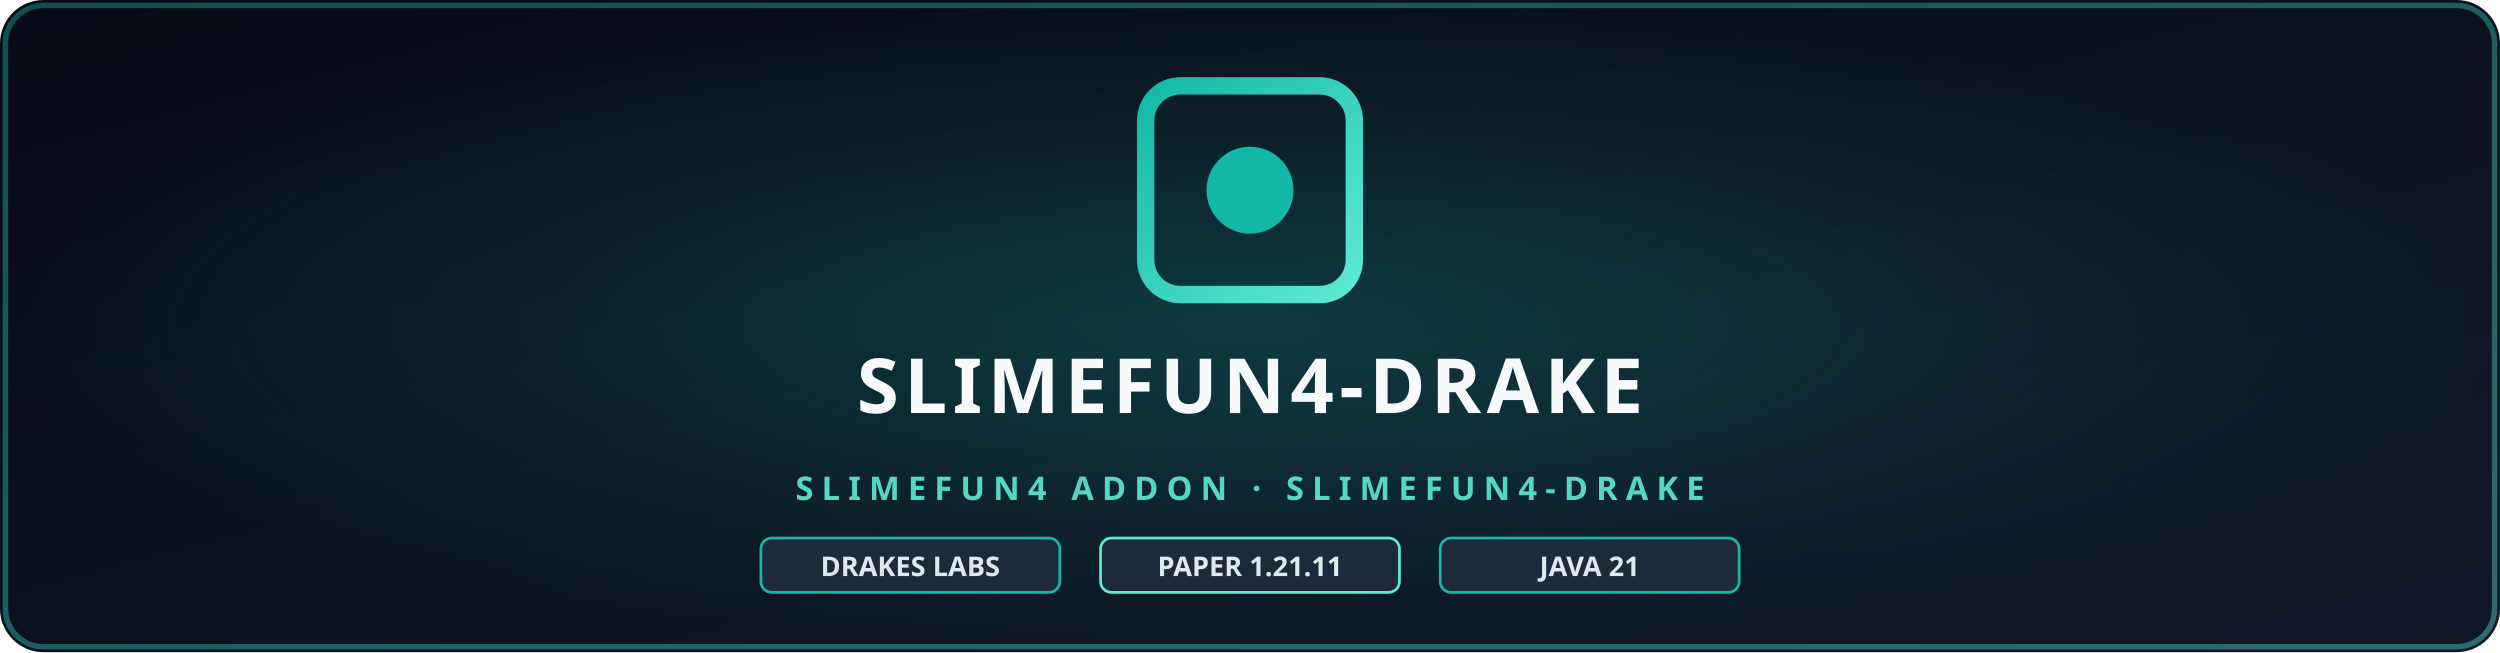
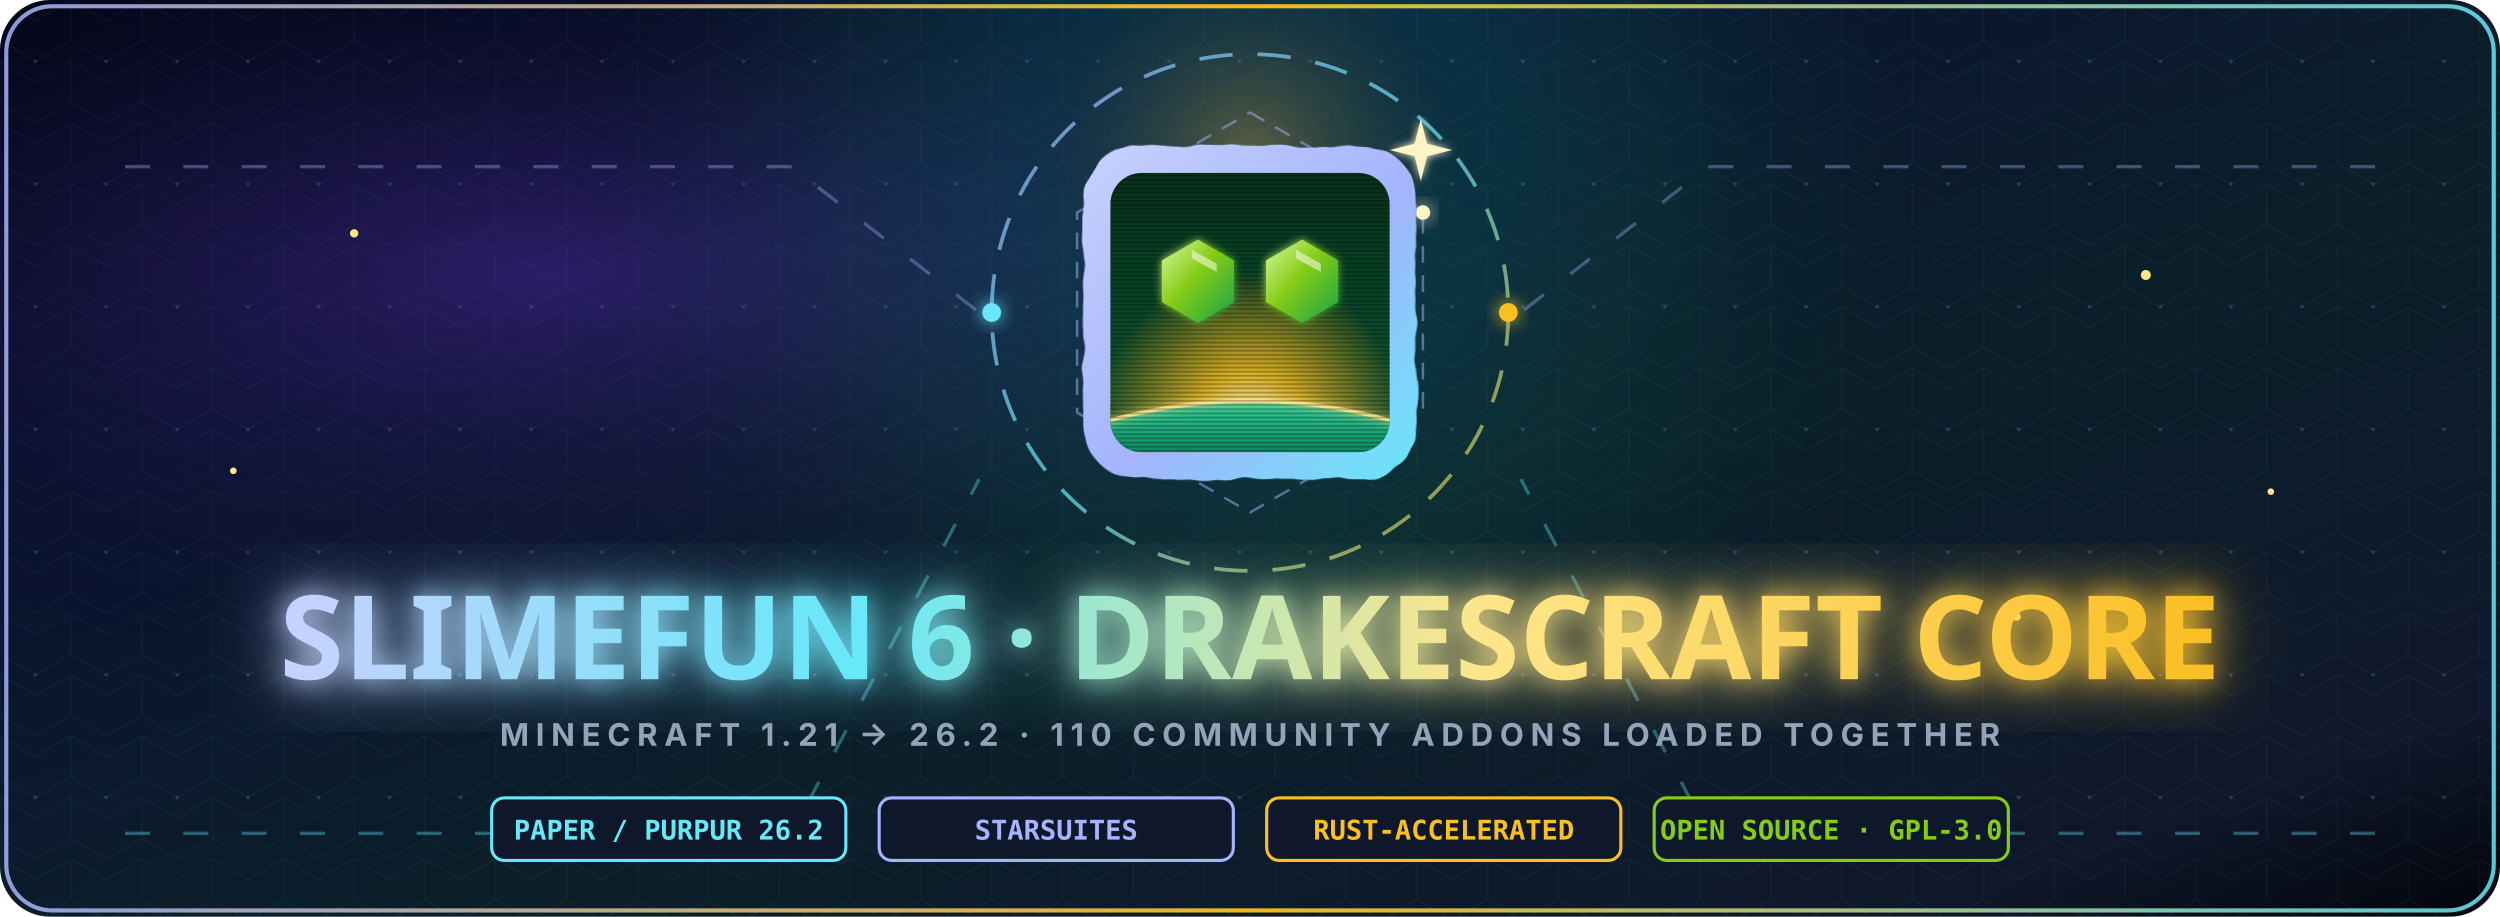
- <svg xmlns="http://www.w3.org/2000/svg" viewBox="0 0 920 240" width="920" height="240" role="img" aria-label="Slimefun4-Drake Banner">
+ <svg xmlns="http://www.w3.org/2000/svg" viewBox="0 0 1200 440" width="1200" height="440" role="img" aria-label="Slimefun 6 — DrakesCraft Core: Slimefun for Minecraft 1.21 to 26.2 with 110 community addons">
  <defs>
-     <linearGradient id="bFondo" x1="0" y1="0" x2="1" y2="1">
-       <stop offset="0%" stop-color="#070B14" />
-       <stop offset="100%" stop-color="#0F172A" />
+     <linearGradient id="void" x1="0%" y1="0%" x2="100%" y2="100%">
+       <stop offset="0%" stop-color="#020617" />
+       <stop offset="28%" stop-color="#0a1230" />
+       <stop offset="58%" stop-color="#0b1f2a" />
+       <stop offset="88%" stop-color="#0f172a" />
+       <stop offset="100%" stop-color="#02040a" />
    </linearGradient>
-     <linearGradient id="acG" x1="0" y1="0" x2="1" y2="1">
-       <stop offset="0%" stop-color="#14B8A6" />
-       <stop offset="100%" stop-color="#5EEAD4" />
+     <radialGradient id="nebViolet" cx="22%" cy="30%" r="45%">
+       <stop offset="0%" stop-color="#7C3AED" stop-opacity="0.30" />
+       <stop offset="100%" stop-color="#000" stop-opacity="0" />
+     </radialGradient>
+     <radialGradient id="nebCyan" cx="50%" cy="38%" r="55%">
+       <stop offset="0%" stop-color="#06B6D4" stop-opacity="0.26" />
+       <stop offset="55%" stop-color="#10B981" stop-opacity="0.10" />
+       <stop offset="100%" stop-color="#000" stop-opacity="0" />
+     </radialGradient>
+     <radialGradient id="nebGold" cx="50%" cy="34%" r="30%">
+       <stop offset="0%" stop-color="#F59E0B" stop-opacity="0.34" />
+       <stop offset="100%" stop-color="#000" stop-opacity="0" />
+     </radialGradient>
+     <linearGradient id="titleGrad" x1="0%" y1="0%" x2="100%" y2="0%">
+       <stop offset="0%" stop-color="#C7D2FE" />
+       <stop offset="30%" stop-color="#67E8F9" />
+       <stop offset="62%" stop-color="#FDE68A" />
+       <stop offset="100%" stop-color="#FBBF24" />
    </linearGradient>
-     <radialGradient id="bHalo" cx="50%" cy="50%" r="50%">
-       <stop offset="0%" stop-color="#14B8A6" stop-opacity="0.25" />
-       <stop offset="100%" stop-color="#14B8A6" stop-opacity="0" />
+     <linearGradient id="cyberBorder" x1="0%" y1="0%" x2="100%" y2="0%">
+       <stop offset="0%" stop-color="#A5B4FC" stop-opacity="0.85" />
+       <stop offset="50%" stop-color="#FBBF24" stop-opacity="0.95" />
+       <stop offset="100%" stop-color="#67E8F9" stop-opacity="0.85" />
+     </linearGradient>
+     <linearGradient id="ringGrad" x1="0%" y1="0%" x2="100%" y2="100%">
+       <stop offset="0%" stop-color="#A5B4FC" />
+       <stop offset="50%" stop-color="#67E8F9" />
+       <stop offset="100%" stop-color="#FBBF24" />
+     </linearGradient>
+     <pattern id="hex" width="40" height="69.282" patternUnits="userSpaceOnUse" patternTransform="scale(0.85)">
+       <path d="M 40 0 L 20 11.547 L 0 0 L 0 23.094 L 20 34.641 L 40 23.094 Z M 0 34.641 L 20 46.188 L 40 34.641 L 40 57.735 L 20 69.282 L 0 57.735 Z" fill="none" stroke="#67E8F9" stroke-width="0.75" stroke-opacity="0.055" />
+       <circle cx="20" cy="34.641" r="1" fill="#A5B4FC" fill-opacity="0.2" />
+     </pattern>
+     <linearGradient id="shell" x1="0" y1="0" x2="1" y2="1">
+       <stop offset="0%" stop-color="#C7D2FE" />
+       <stop offset="55%" stop-color="#A5B4FC" />
+       <stop offset="100%" stop-color="#67E8F9" />
+     </linearGradient>
+     <linearGradient id="interior" x1="0" y1="0" x2="0" y2="1">
+       <stop offset="0%" stop-color="#06301c" />
+       <stop offset="60%" stop-color="#0a4a2a" />
+       <stop offset="100%" stop-color="#0d5b38" />
+     </linearGradient>
+     <radialGradient id="sun" cx="50%" cy="50%" r="50%">
+       <stop offset="0%" stop-color="#FEF3C7" />
+       <stop offset="35%" stop-color="#FBBF24" stop-opacity="0.85" />
+       <stop offset="100%" stop-color="#F59E0B" stop-opacity="0" />
    </radialGradient>
+     <linearGradient id="land" x1="0" y1="0" x2="0" y2="1">
+       <stop offset="0%" stop-color="#34D399" />
+       <stop offset="100%" stop-color="#047857" />
+     </linearGradient>
+     <linearGradient id="eye" x1="0" y1="0" x2="1" y2="1">
+       <stop offset="0%" stop-color="#D9F99D" />
+       <stop offset="45%" stop-color="#84CC16" />
+       <stop offset="100%" stop-color="#16A34A" />
+     </linearGradient>
+     <pattern id="scan" width="6" height="4" patternUnits="userSpaceOnUse">
+       <rect width="6" height="1.6" fill="#000" fill-opacity="0.28" />
+     </pattern>
+     <clipPath id="innerClip">
+       <rect x="122" y="122" width="268" height="268" rx="30" />
+     </clipPath>
+     <filter id="wobble" x="-5%" y="-5%" width="110%" height="110%">
+       <feTurbulence type="fractalNoise" baseFrequency="0.035" numOctaves="2" seed="7" result="n" />
+       <feDisplacementMap in="SourceGraphic" in2="n" scale="7" />
+     </filter>
+     <filter id="glow" x="-60%" y="-60%" width="220%" height="220%">
+       <feGaussianBlur stdDeviation="4" result="b" />
+       <feMerge>
+         <feMergeNode in="b" />
+         <feMergeNode in="SourceGraphic" />
+       </feMerge>
+     </filter>
+     <filter id="bigGlow" x="-60%" y="-60%" width="220%" height="220%">
+       <feGaussianBlur stdDeviation="7" result="b1" />
+       <feGaussianBlur stdDeviation="16" result="b2" />
+       <feMerge>
+         <feMergeNode in="b2" />
+         <feMergeNode in="b1" />
+         <feMergeNode in="SourceGraphic" />
+       </feMerge>
+     </filter>
+     <style>
+       @keyframes conduit { to { stroke-dashoffset: -180; } }
+       @keyframes twinkle { 0%,100% { opacity: .25; } 50% { opacity: 1; } }
+       @keyframes shimmer { 0%,100% { stroke-opacity: .5; } 50% { stroke-opacity: 1; } }
+       @keyframes titlePulse { 0%,100% { opacity: .92; filter: drop-shadow(0 0 10px rgba(103,232,249,.55)); } 50% { opacity: 1; filter: drop-shadow(0 0 22px rgba(251,191,36,.85)); } }
+       .conduit { stroke-dasharray: 12 16; animation: conduit 14s linear infinite; }
+       .tw { animation: twinkle 3.2s ease-in-out infinite; }
+       .border { animation: shimmer 4s ease-in-out infinite; }
+       .title { font-family: 'Outfit','Segoe UI',sans-serif; font-weight: 900; font-size: 56px; fill: url(#titleGrad); animation: titlePulse 3.5s ease-in-out infinite; }
+       .tag { font-family: 'Inter','Segoe UI',sans-serif; font-weight: 700; font-size: 15px; fill: #94A3B8; letter-spacing: 3.2px; }
+       .chip { font-family: 'JetBrains Mono',monospace; font-size: 13px; font-weight: 700; }
+     </style>
  </defs>
-   <rect width="920" height="240" rx="16" fill="url(#bFondo)" />
-   <rect width="920" height="240" rx="16" fill="url(#bHalo)" />
-   <rect x="2" y="2" width="916" height="236" rx="14" fill="none" stroke="url(#acG)" stroke-width="2" opacity="0.4" />
-   <g transform="translate(460,70) scale(1.6)">
-     <rect x="-24" y="-24" width="48" height="48" rx="8" fill="none" stroke="url(#acG)" stroke-width="4" />
-     <circle cx="0" cy="0" r="10" fill="#14B8A6" />
+   <rect width="1200" height="440" rx="24" fill="url(#void)" />
+   <rect width="1200" height="440" rx="24" fill="url(#hex)" />
+   <rect width="1200" height="440" rx="24" fill="url(#nebViolet)" />
+   <circle cx="600" cy="150" r="330" fill="url(#nebCyan)" />
+   <circle cx="600" cy="135" r="190" fill="url(#nebGold)" />
+   <g class="conduit" opacity="0.35" fill="none" stroke-width="1.6">
+     <path d="M 60 80 L 380 80 L 470 150 M 1140 80 L 820 80 L 730 150" stroke="#A5B4FC" />
+     <path d="M 60 400 L 380 400 L 470 230 M 1140 400 L 820 400 L 730 230" stroke="#67E8F9" />
  </g>
-   <text x="460" y="152" text-anchor="middle" font-family="'Segoe UI', system-ui, -apple-system, sans-serif" font-weight="900" font-size="28" fill="#F8FAFC" letter-spacing="2">
-     SLIMEFUN4-DRAKE
-   </text>
-   <text x="460" y="184" text-anchor="middle" font-family="'Segoe UI', system-ui, -apple-system, sans-serif" font-weight="700" font-size="12" fill="#5EEAD4" letter-spacing="3" opacity="0.9">
-     SLIMEFUN4 ADDON · SLIMEFUN4-DRAKE
-   </text>
-   <g transform="translate(460, 210)">
-     <rect x="-180" y="-12" width="110" height="20" rx="4" fill="#1E293B" stroke="#14B8A6" stroke-width="1" />
-     <text x="-125" y="2" text-anchor="middle" font-family="sans-serif" font-size="10" font-weight="700" fill="#E2E8F0">DRAKES LABS</text>
-     <rect x="-55" y="-12" width="110" height="20" rx="4" fill="#1E293B" stroke="#5EEAD4" stroke-width="1" />
-     <text x="0" y="2" text-anchor="middle" font-family="sans-serif" font-size="10" font-weight="700" fill="#E2E8F0">PAPER 1.21.11</text>
-     <rect x="70" y="-12" width="110" height="20" rx="4" fill="#1E293B" stroke="#14B8A6" stroke-width="1" />
-     <text x="125" y="2" text-anchor="middle" font-family="sans-serif" font-size="10" font-weight="700" fill="#E2E8F0">JAVA 21</text>
+   <g fill="#FDE68A">
+     <circle class="tw" cx="170" cy="112" r="2" />
+     <circle class="tw" cx="1030" cy="132" r="2.4" style="animation-delay:1.1s" />
+     <circle class="tw" cx="244" cy="318" r="1.8" style="animation-delay:.6s" />
+     <circle class="tw" cx="968" cy="296" r="2" style="animation-delay:1.8s" />
+     <circle class="tw" cx="112" cy="226" r="1.6" style="animation-delay:2.3s" />
+     <circle class="tw" cx="1090" cy="236" r="1.6" style="animation-delay:.3s" />
  </g>
+   <g transform="translate(600 150)">
+     <g>
+       <animateTransform attributeName="transform" type="rotate" from="0" to="360" dur="44s" repeatCount="indefinite" />
+       <circle r="124" fill="none" stroke="url(#ringGrad)" stroke-width="1.8" stroke-dasharray="16 12" opacity="0.7" />
+       <circle cx="124" cy="0" r="4.5" fill="#FBBF24" filter="url(#glow)" />
+       <circle cx="-124" cy="0" r="4.5" fill="#67E8F9" filter="url(#glow)" />
+     </g>
+     <g>
+       <animateTransform attributeName="transform" type="rotate" from="360" to="0" dur="28s" repeatCount="indefinite" />
+       <polygon points="0,-96 83,-48 83,48 0,96 -83,48 -83,-48" fill="none" stroke="#A5B4FC" stroke-width="1.2" stroke-dasharray="8 6" opacity="0.5" />
+       <circle cx="83" cy="-48" r="3.5" fill="#FEF3C7" filter="url(#glow)" />
+     </g>
+   </g>
+   <g transform="translate(600 150) scale(0.5) translate(-256 -256)">
+     <g filter="url(#wobble)">
+       <rect x="96" y="96" width="320" height="320" rx="52" fill="url(#shell)" />
+     </g>
+     <rect x="122" y="122" width="268" height="268" rx="30" fill="url(#interior)" />
+     <g clip-path="url(#innerClip)">
+       <circle cx="256" cy="366" r="150" fill="url(#sun)">
+         <animate attributeName="cy" values="378;346;378" dur="9s" repeatCount="indefinite" />
+       </circle>
+       <path d="M 100 366 Q 256 316 412 366 L 412 400 L 100 400 Z" fill="url(#land)" />
+       <path d="M 100 366 Q 256 316 412 366" fill="none" stroke="#FDE68A" stroke-width="3.6" opacity="0.95" filter="url(#glow)" />
+       <rect x="122" y="122" width="268" height="268" fill="url(#scan)" />
+     </g>
+     <g transform="translate(206 226)">
+       <g>
+         <animateTransform attributeName="transform" type="scale" values="1 1;1 1;1 0.12;1 1;1 1" keyTimes="0;0.9;0.94;0.98;1" dur="6s" repeatCount="indefinite" />
+         <polygon points="0,-40 34.6,-20 34.6,20 0,40 -34.6,20 -34.6,-20" fill="url(#eye)" filter="url(#glow)" />
+         <polygon points="-6,-30 18,-17 18,-9 -6,-22" fill="#F7FEE7" opacity="0.55" />
+       </g>
+     </g>
+     <g transform="translate(306 226)">
+       <g>
+         <animateTransform attributeName="transform" type="scale" values="1 1;1 1;1 0.12;1 1;1 1" keyTimes="0;0.9;0.94;0.98;1" dur="6s" repeatCount="indefinite" />
+         <polygon points="0,-40 34.6,-20 34.6,20 0,40 -34.6,20 -34.6,-20" fill="url(#eye)" filter="url(#glow)" />
+         <polygon points="-6,-30 18,-17 18,-9 -6,-22" fill="#F7FEE7" opacity="0.55" />
+       </g>
+     </g>
+     <g transform="translate(420 100)" filter="url(#glow)">
+       <path d="M 0 -30 L 6 -6 L 30 0 L 6 6 L 0 30 L -6 6 L -30 0 L -6 -6 Z" fill="#FEF3C7">
+         <animateTransform attributeName="transform" type="rotate" values="0;90" dur="6s" repeatCount="indefinite" />
+         <animate attributeName="opacity" values="0.7;1;0.7" dur="3s" repeatCount="indefinite" />
+       </path>
+     </g>
+   </g>
+   <text x="600" y="326" text-anchor="middle" class="title" filter="url(#bigGlow)">SLIMEFUN 6 · DRAKESCRAFT CORE</text>
+   <text x="600" y="358" text-anchor="middle" class="tag">MINECRAFT 1.21 → 26.2  ·  110 COMMUNITY ADDONS LOADED TOGETHER</text>
+   <g transform="translate(600 398)">
+     <rect x="-364" y="-15" width="170" height="30" rx="6" fill="#0F172A" stroke="#67E8F9" stroke-width="1.5" />
+     <text x="-279" y="5" text-anchor="middle" class="chip" fill="#67E8F9">PAPER / PURPUR 26.2</text>
+     <rect x="-178" y="-15" width="170" height="30" rx="6" fill="#0F172A" stroke="#A5B4FC" stroke-width="1.5" />
+     <text x="-93" y="5" text-anchor="middle" class="chip" fill="#A5B4FC">STARSUITES</text>
+     <rect x="8" y="-15" width="170" height="30" rx="6" fill="#0F172A" stroke="#FBBF24" stroke-width="1.5" />
+     <text x="93" y="5" text-anchor="middle" class="chip" fill="#FBBF24">RUST-ACCELERATED</text>
+     <rect x="194" y="-15" width="170" height="30" rx="6" fill="#0F172A" stroke="#84CC16" stroke-width="1.5" />
+     <text x="279" y="5" text-anchor="middle" class="chip" fill="#84CC16">OPEN SOURCE · GPL-3.0</text>
+   </g>
+   <rect class="border" x="3" y="3" width="1194" height="434" rx="22" fill="none" stroke="url(#cyberBorder)" stroke-width="2" />
</svg>
